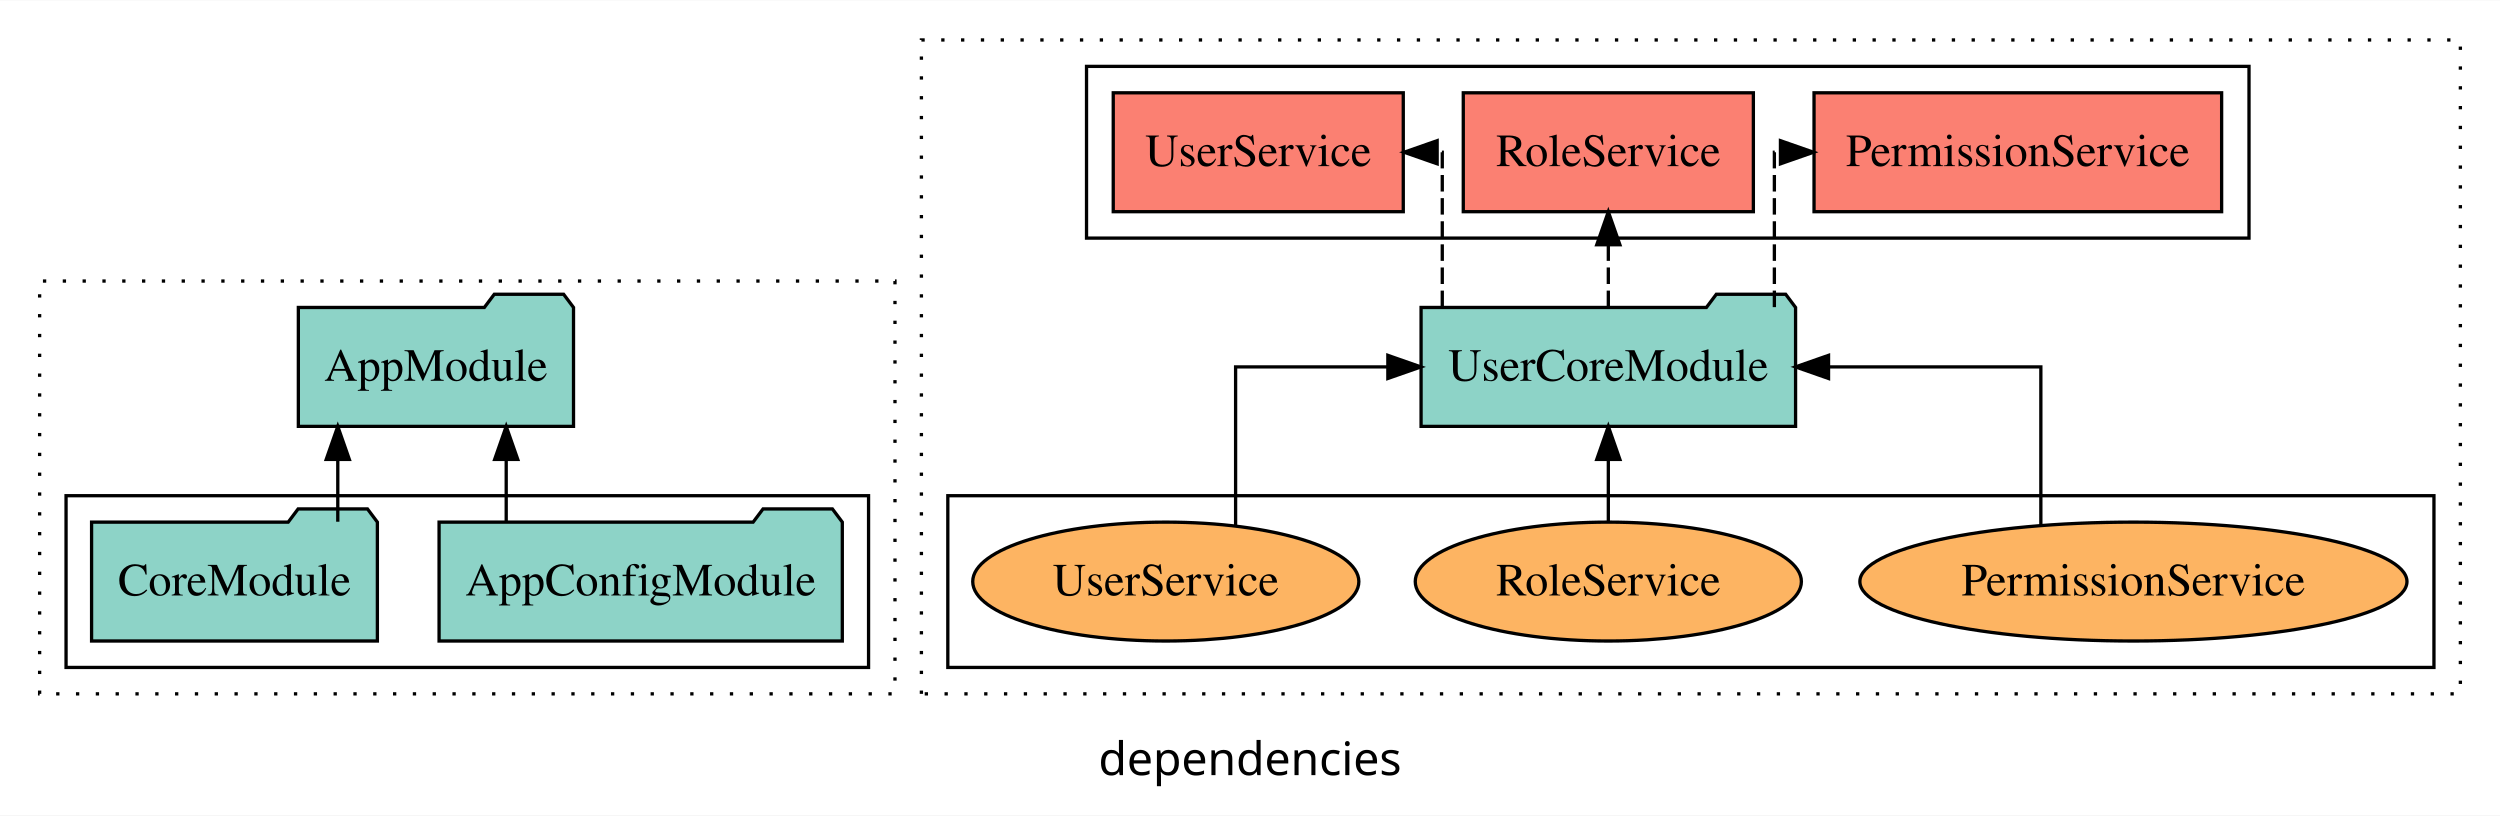
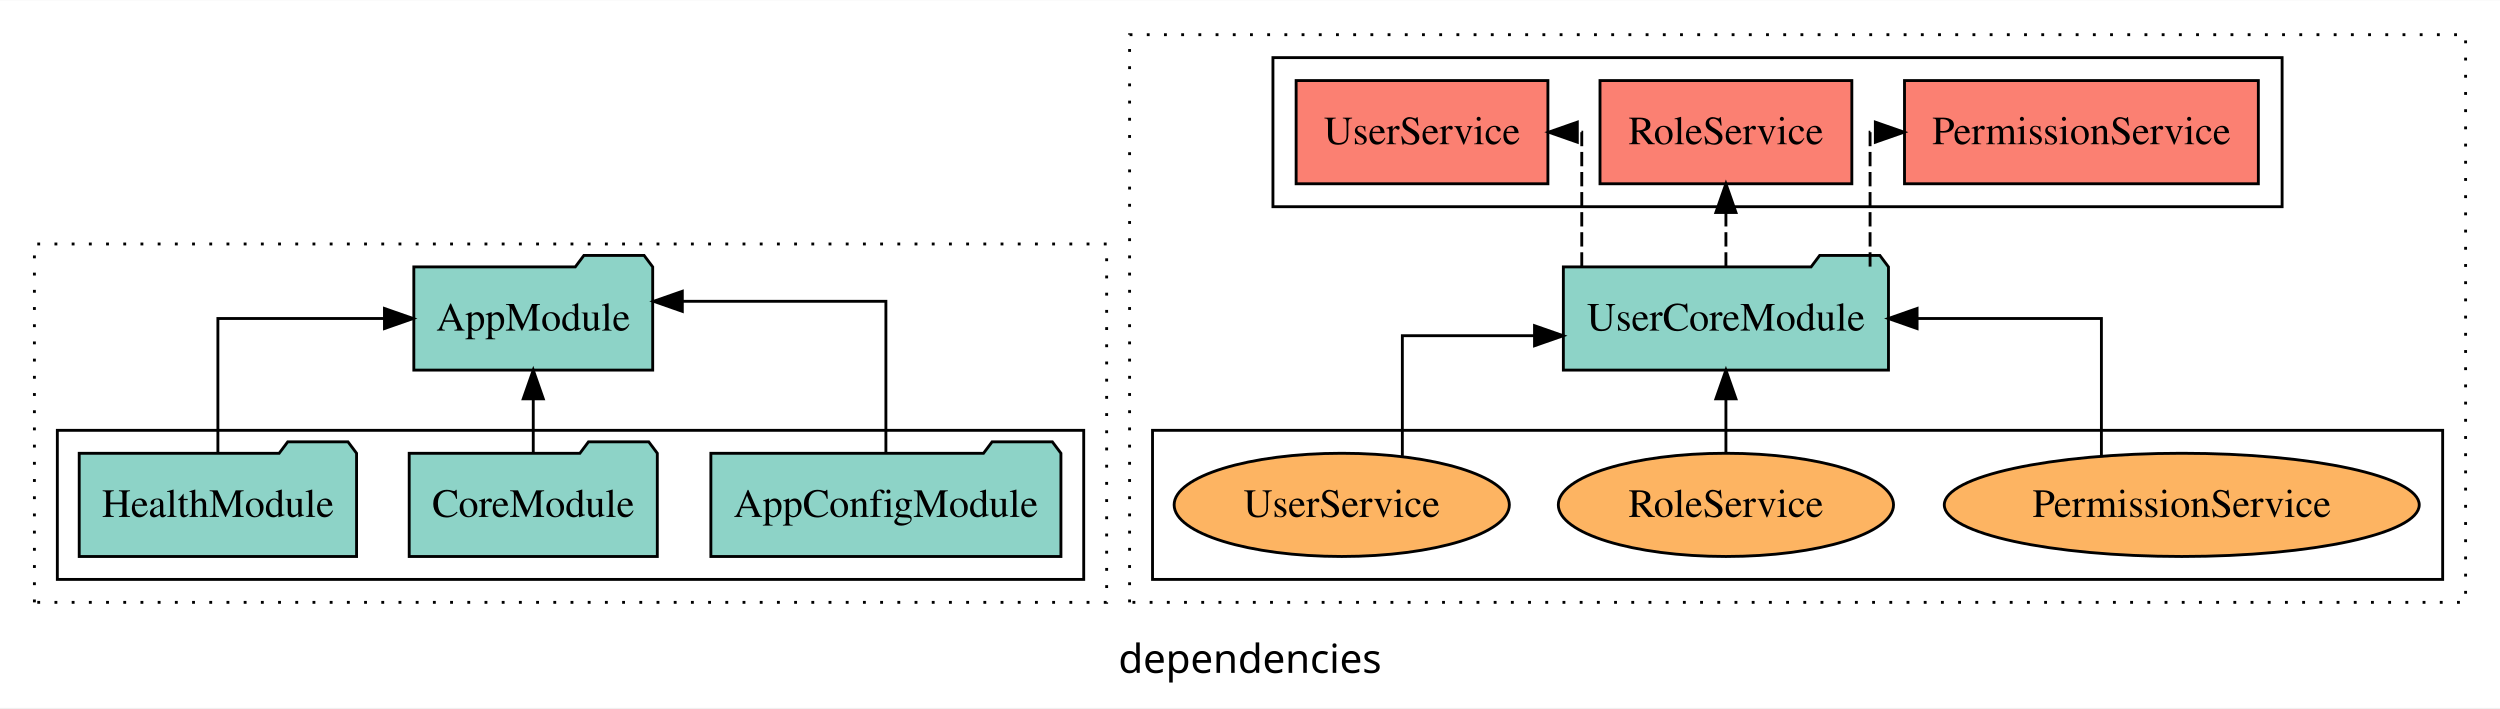
- <svg xmlns="http://www.w3.org/2000/svg" width="757pt" height="247pt" viewBox="0.00 0.00 757.00 246.80">
+ <svg xmlns="http://www.w3.org/2000/svg" width="872pt" height="247pt" viewBox="0.00 0.00 872.00 246.80">
  <g id="graph0" class="graph" transform="scale(1 1) rotate(0) translate(4 242.8)">
-     <polygon fill="white" stroke="transparent" points="-4,4 -4,-242.8 753,-242.8 753,4 -4,4" />
-     <text text-anchor="middle" x="374.5" y="-8.2" font-family="sans-serif" font-size="14.00">dependencies</text>
+     <polygon fill="white" stroke="transparent" points="-4,4 -4,-242.8 868,-242.8 868,4 -4,4" />
+     <text text-anchor="middle" x="432" y="-8.2" font-family="sans-serif" font-size="14.00">dependencies</text>
    <g id="clust7" class="cluster">
-       <polygon fill="none" stroke="black" stroke-dasharray="1,5" points="8,-32.8 8,-157.8 267,-157.8 267,-32.8 8,-32.8" />
+       <polygon fill="none" stroke="black" stroke-dasharray="1,5" points="8,-32.8 8,-157.8 382,-157.8 382,-32.8 8,-32.8" />
    </g>
    <g id="clust9" class="cluster">
-       <polygon fill="none" stroke="black" points="16,-40.8 16,-92.8 259,-92.8 259,-40.8 16,-40.8" />
+       <polygon fill="none" stroke="black" points="16,-40.8 16,-92.8 374,-92.8 374,-40.8 16,-40.8" />
    </g>
-     <g id="clust19" class="cluster">
-       <polygon fill="none" stroke="black" stroke-dasharray="1,5" points="275,-32.8 275,-230.8 741,-230.8 741,-32.8 275,-32.8" />
+     <g id="clust25" class="cluster">
+       <polygon fill="none" stroke="black" stroke-dasharray="1,5" points="390,-32.8 390,-230.8 856,-230.8 856,-32.8 390,-32.8" />
    </g>
-     <g id="clust22" class="cluster">
-       <polygon fill="none" stroke="black" points="325,-170.8 325,-222.8 677,-222.8 677,-170.8 325,-170.8" />
+     <g id="clust28" class="cluster">
+       <polygon fill="none" stroke="black" points="440,-170.8 440,-222.8 792,-222.8 792,-170.8 440,-170.8" />
    </g>
-     <g id="clust24" class="cluster">
-       <polygon fill="none" stroke="black" points="283,-40.8 283,-92.8 733,-92.8 733,-40.8 283,-40.8" />
+     <g id="clust30" class="cluster">
+       <polygon fill="none" stroke="black" points="398,-40.8 398,-92.8 848,-92.8 848,-40.8 398,-40.8" />
    </g>
    <g id="node1" class="node">
-       <polygon fill="#8dd3c7" stroke="black" points="251.05,-84.8 248.05,-88.8 227.05,-88.8 224.05,-84.8 128.95,-84.8 128.95,-48.8 251.05,-48.8 251.05,-84.8" />
-       <text text-anchor="middle" x="190" y="-62.6" font-family="Times,serif" font-size="14.00">AppConfigModule</text>
+       <polygon fill="#8dd3c7" stroke="black" points="366.05,-84.8 363.05,-88.8 342.05,-88.8 339.05,-84.8 243.95,-84.8 243.95,-48.8 366.05,-48.8 366.05,-84.8" />
+       <text text-anchor="middle" x="305" y="-62.6" font-family="Times,serif" font-size="14.00">AppConfigModule</text>
+     </g>
+     <g id="node4" class="node">
+       <polygon fill="#8dd3c7" stroke="black" points="223.66,-149.8 220.66,-153.8 199.66,-153.8 196.66,-149.8 140.34,-149.8 140.34,-113.8 223.66,-113.8 223.66,-149.8" />
+       <text text-anchor="middle" x="182" y="-127.6" font-family="Times,serif" font-size="14.00">AppModule</text>
+     </g>
+     <g id="edge1" class="edge">
+       <path fill="none" stroke="black" d="M305,-85.08C305,-106.12 305,-137.8 305,-137.8 305,-137.8 233.99,-137.8 233.99,-137.8" />
+       <polygon fill="black" stroke="black" points="233.99,-134.3 223.99,-137.8 233.99,-141.3 233.99,-134.3" />
+     </g>
+     <g id="node2" class="node">
+       <polygon fill="#8dd3c7" stroke="black" points="225.27,-84.8 222.27,-88.8 201.27,-88.8 198.27,-84.8 138.73,-84.8 138.73,-48.8 225.27,-48.8 225.27,-84.8" />
+       <text text-anchor="middle" x="182" y="-62.6" font-family="Times,serif" font-size="14.00">CoreModule</text>
+     </g>
+     <g id="edge2" class="edge">
+       <path fill="none" stroke="black" d="M182,-84.91C182,-84.91 182,-103.79 182,-103.79" />
+       <polygon fill="black" stroke="black" points="178.5,-103.79 182,-113.79 185.5,-103.79 178.5,-103.79" />
    </g>
    <g id="node3" class="node">
-       <polygon fill="#8dd3c7" stroke="black" points="169.66,-149.8 166.66,-153.8 145.66,-153.8 142.66,-149.8 86.34,-149.8 86.34,-113.8 169.66,-113.8 169.66,-149.8" />
-       <text text-anchor="middle" x="128" y="-127.6" font-family="Times,serif" font-size="14.00">AppModule</text>
+       <polygon fill="#8dd3c7" stroke="black" points="120.37,-84.8 117.37,-88.8 96.37,-88.8 93.37,-84.8 23.63,-84.8 23.63,-48.8 120.37,-48.8 120.37,-84.8" />
+       <text text-anchor="middle" x="72" y="-62.6" font-family="Times,serif" font-size="14.00">HealthModule</text>
    </g>
-     <g id="edge1" class="edge">
-       <path fill="none" stroke="black" d="M149.28,-84.91C149.28,-84.91 149.28,-103.79 149.28,-103.79" />
-       <polygon fill="black" stroke="black" points="145.78,-103.79 149.28,-113.79 152.78,-103.79 145.78,-103.79" />
-     </g>
-     <g id="node2" class="node">
-       <polygon fill="#8dd3c7" stroke="black" points="110.27,-84.8 107.27,-88.8 86.27,-88.8 83.27,-84.8 23.73,-84.8 23.73,-48.8 110.27,-48.8 110.27,-84.8" />
-       <text text-anchor="middle" x="67" y="-62.6" font-family="Times,serif" font-size="14.00">CoreModule</text>
-     </g>
-     <g id="edge2" class="edge">
-       <path fill="none" stroke="black" d="M98.28,-84.91C98.28,-84.91 98.28,-103.79 98.28,-103.79" />
-       <polygon fill="black" stroke="black" points="94.78,-103.79 98.28,-113.79 101.78,-103.79 94.78,-103.79" />
-     </g>
-     <g id="node4" class="node">
-       <polygon fill="#fb8072" stroke="black" points="668.71,-214.8 545.29,-214.8 545.29,-178.8 668.71,-178.8 668.71,-214.8" />
-       <text text-anchor="middle" x="607" y="-192.6" font-family="Times,serif" font-size="14.00">PermissionService </text>
+     <g id="edge3" class="edge">
+       <path fill="none" stroke="black" d="M72,-84.91C72,-104.14 72,-131.8 72,-131.8 72,-131.8 130.1,-131.8 130.1,-131.8" />
+       <polygon fill="black" stroke="black" points="130.1,-135.3 140.1,-131.8 130.1,-128.3 130.1,-135.3" />
    </g>
    <g id="node5" class="node">
-       <polygon fill="#fb8072" stroke="black" points="526.92,-214.8 439.08,-214.8 439.08,-178.8 526.92,-178.8 526.92,-214.8" />
-       <text text-anchor="middle" x="483" y="-192.6" font-family="Times,serif" font-size="14.00">RoleService </text>
+       <polygon fill="#fb8072" stroke="black" points="783.71,-214.8 660.29,-214.8 660.29,-178.8 783.71,-178.8 783.71,-214.8" />
+       <text text-anchor="middle" x="722" y="-192.6" font-family="Times,serif" font-size="14.00">PermissionService </text>
    </g>
    <g id="node6" class="node">
-       <polygon fill="#fb8072" stroke="black" points="420.91,-214.8 333.09,-214.8 333.09,-178.8 420.91,-178.8 420.91,-214.8" />
-       <text text-anchor="middle" x="377" y="-192.6" font-family="Times,serif" font-size="14.00">UserService </text>
+       <polygon fill="#fb8072" stroke="black" points="641.92,-214.8 554.08,-214.8 554.08,-178.8 641.92,-178.8 641.92,-214.8" />
+       <text text-anchor="middle" x="598" y="-192.6" font-family="Times,serif" font-size="14.00">RoleService </text>
    </g>
    <g id="node7" class="node">
-       <polygon fill="#8dd3c7" stroke="black" points="539.7,-149.8 536.7,-153.8 515.7,-153.8 512.7,-149.8 426.3,-149.8 426.3,-113.8 539.7,-113.8 539.7,-149.8" />
-       <text text-anchor="middle" x="483" y="-127.6" font-family="Times,serif" font-size="14.00">UserCoreModule</text>
+       <polygon fill="#fb8072" stroke="black" points="535.91,-214.8 448.09,-214.8 448.09,-178.8 535.91,-178.8 535.91,-214.8" />
+       <text text-anchor="middle" x="492" y="-192.6" font-family="Times,serif" font-size="14.00">UserService </text>
    </g>
-     <g id="edge3" class="edge">
-       <path fill="none" stroke="black" stroke-dasharray="5,2" d="M533.28,-149.91C533.28,-169.14 533.28,-196.8 533.28,-196.8 533.28,-196.8 535.12,-196.8 535.12,-196.8" />
-       <polygon fill="black" stroke="black" points="535.12,-200.3 545.12,-196.8 535.12,-193.3 535.12,-200.3" />
+     <g id="node8" class="node">
+       <polygon fill="#8dd3c7" stroke="black" points="654.7,-149.8 651.7,-153.8 630.7,-153.8 627.7,-149.8 541.3,-149.8 541.3,-113.8 654.7,-113.8 654.7,-149.8" />
+       <text text-anchor="middle" x="598" y="-127.6" font-family="Times,serif" font-size="14.00">UserCoreModule</text>
    </g>
    <g id="edge4" class="edge">
-       <path fill="none" stroke="black" stroke-dasharray="5,2" d="M483,-149.91C483,-149.91 483,-168.79 483,-168.79" />
-       <polygon fill="black" stroke="black" points="479.5,-168.79 483,-178.79 486.5,-168.79 479.5,-168.79" />
+       <path fill="none" stroke="black" stroke-dasharray="5,2" d="M648.28,-149.91C648.28,-169.14 648.28,-196.8 648.28,-196.8 648.28,-196.8 650.12,-196.8 650.12,-196.8" />
+       <polygon fill="black" stroke="black" points="650.12,-200.3 660.12,-196.8 650.12,-193.3 650.12,-200.3" />
    </g>
    <g id="edge5" class="edge">
-       <path fill="none" stroke="black" stroke-dasharray="5,2" d="M432.72,-149.91C432.72,-169.14 432.72,-196.8 432.72,-196.8 432.72,-196.8 431.17,-196.8 431.17,-196.8" />
-       <polygon fill="black" stroke="black" points="431.17,-193.3 421.17,-196.8 431.17,-200.3 431.17,-193.3" />
-     </g>
-     <g id="node8" class="node">
-       <ellipse fill="#fdb462" stroke="black" cx="642" cy="-66.8" rx="82.83" ry="18" />
-       <text text-anchor="middle" x="642" y="-62.6" font-family="Times,serif" font-size="14.00">PermissionService</text>
+       <path fill="none" stroke="black" stroke-dasharray="5,2" d="M598,-149.91C598,-149.91 598,-168.79 598,-168.79" />
+       <polygon fill="black" stroke="black" points="594.5,-168.79 598,-178.79 601.5,-168.79 594.5,-168.79" />
    </g>
    <g id="edge6" class="edge">
-       <path fill="none" stroke="black" d="M613.97,-83.88C613.97,-103.14 613.97,-131.8 613.97,-131.8 613.97,-131.8 549.68,-131.8 549.68,-131.8" />
-       <polygon fill="black" stroke="black" points="549.68,-128.3 539.68,-131.8 549.68,-135.3 549.68,-128.3" />
+       <path fill="none" stroke="black" stroke-dasharray="5,2" d="M547.72,-149.91C547.72,-169.14 547.72,-196.8 547.72,-196.8 547.72,-196.8 546.17,-196.8 546.17,-196.8" />
+       <polygon fill="black" stroke="black" points="546.17,-193.3 536.17,-196.8 546.17,-200.3 546.17,-193.3" />
    </g>
    <g id="node9" class="node">
-       <ellipse fill="#fdb462" stroke="black" cx="483" cy="-66.8" rx="58.46" ry="18" />
-       <text text-anchor="middle" x="483" y="-62.6" font-family="Times,serif" font-size="14.00">RoleService</text>
+       <ellipse fill="#fdb462" stroke="black" cx="757" cy="-66.8" rx="82.83" ry="18" />
+       <text text-anchor="middle" x="757" y="-62.6" font-family="Times,serif" font-size="14.00">PermissionService</text>
    </g>
    <g id="edge7" class="edge">
-       <path fill="none" stroke="black" d="M483,-84.91C483,-84.91 483,-103.79 483,-103.79" />
-       <polygon fill="black" stroke="black" points="479.5,-103.79 483,-113.79 486.5,-103.79 479.5,-103.79" />
+       <path fill="none" stroke="black" d="M728.97,-83.88C728.97,-103.14 728.97,-131.8 728.97,-131.8 728.97,-131.8 664.68,-131.8 664.68,-131.8" />
+       <polygon fill="black" stroke="black" points="664.68,-128.3 654.68,-131.8 664.68,-135.3 664.68,-128.3" />
    </g>
    <g id="node10" class="node">
-       <ellipse fill="#fdb462" stroke="black" cx="349" cy="-66.8" rx="58.46" ry="18" />
-       <text text-anchor="middle" x="349" y="-62.6" font-family="Times,serif" font-size="14.00">UserService</text>
+       <ellipse fill="#fdb462" stroke="black" cx="598" cy="-66.8" rx="58.46" ry="18" />
+       <text text-anchor="middle" x="598" y="-62.6" font-family="Times,serif" font-size="14.00">RoleService</text>
    </g>
    <g id="edge8" class="edge">
-       <path fill="none" stroke="black" d="M370.14,-83.88C370.14,-103.14 370.14,-131.8 370.14,-131.8 370.14,-131.8 416.24,-131.8 416.24,-131.8" />
-       <polygon fill="black" stroke="black" points="416.24,-135.3 426.24,-131.8 416.24,-128.3 416.24,-135.3" />
+       <path fill="none" stroke="black" d="M598,-84.91C598,-84.91 598,-103.79 598,-103.79" />
+       <polygon fill="black" stroke="black" points="594.5,-103.79 598,-113.79 601.5,-103.79 594.5,-103.79" />
+     </g>
+     <g id="node11" class="node">
+       <ellipse fill="#fdb462" stroke="black" cx="464" cy="-66.8" rx="58.46" ry="18" />
+       <text text-anchor="middle" x="464" y="-62.6" font-family="Times,serif" font-size="14.00">UserService</text>
+     </g>
+     <g id="edge9" class="edge">
+       <path fill="none" stroke="black" d="M485.14,-83.87C485.14,-101.29 485.14,-125.8 485.14,-125.8 485.14,-125.8 531.24,-125.8 531.24,-125.8" />
+       <polygon fill="black" stroke="black" points="531.24,-129.3 541.24,-125.8 531.24,-122.3 531.24,-129.3" />
    </g>
  </g>
</svg>
